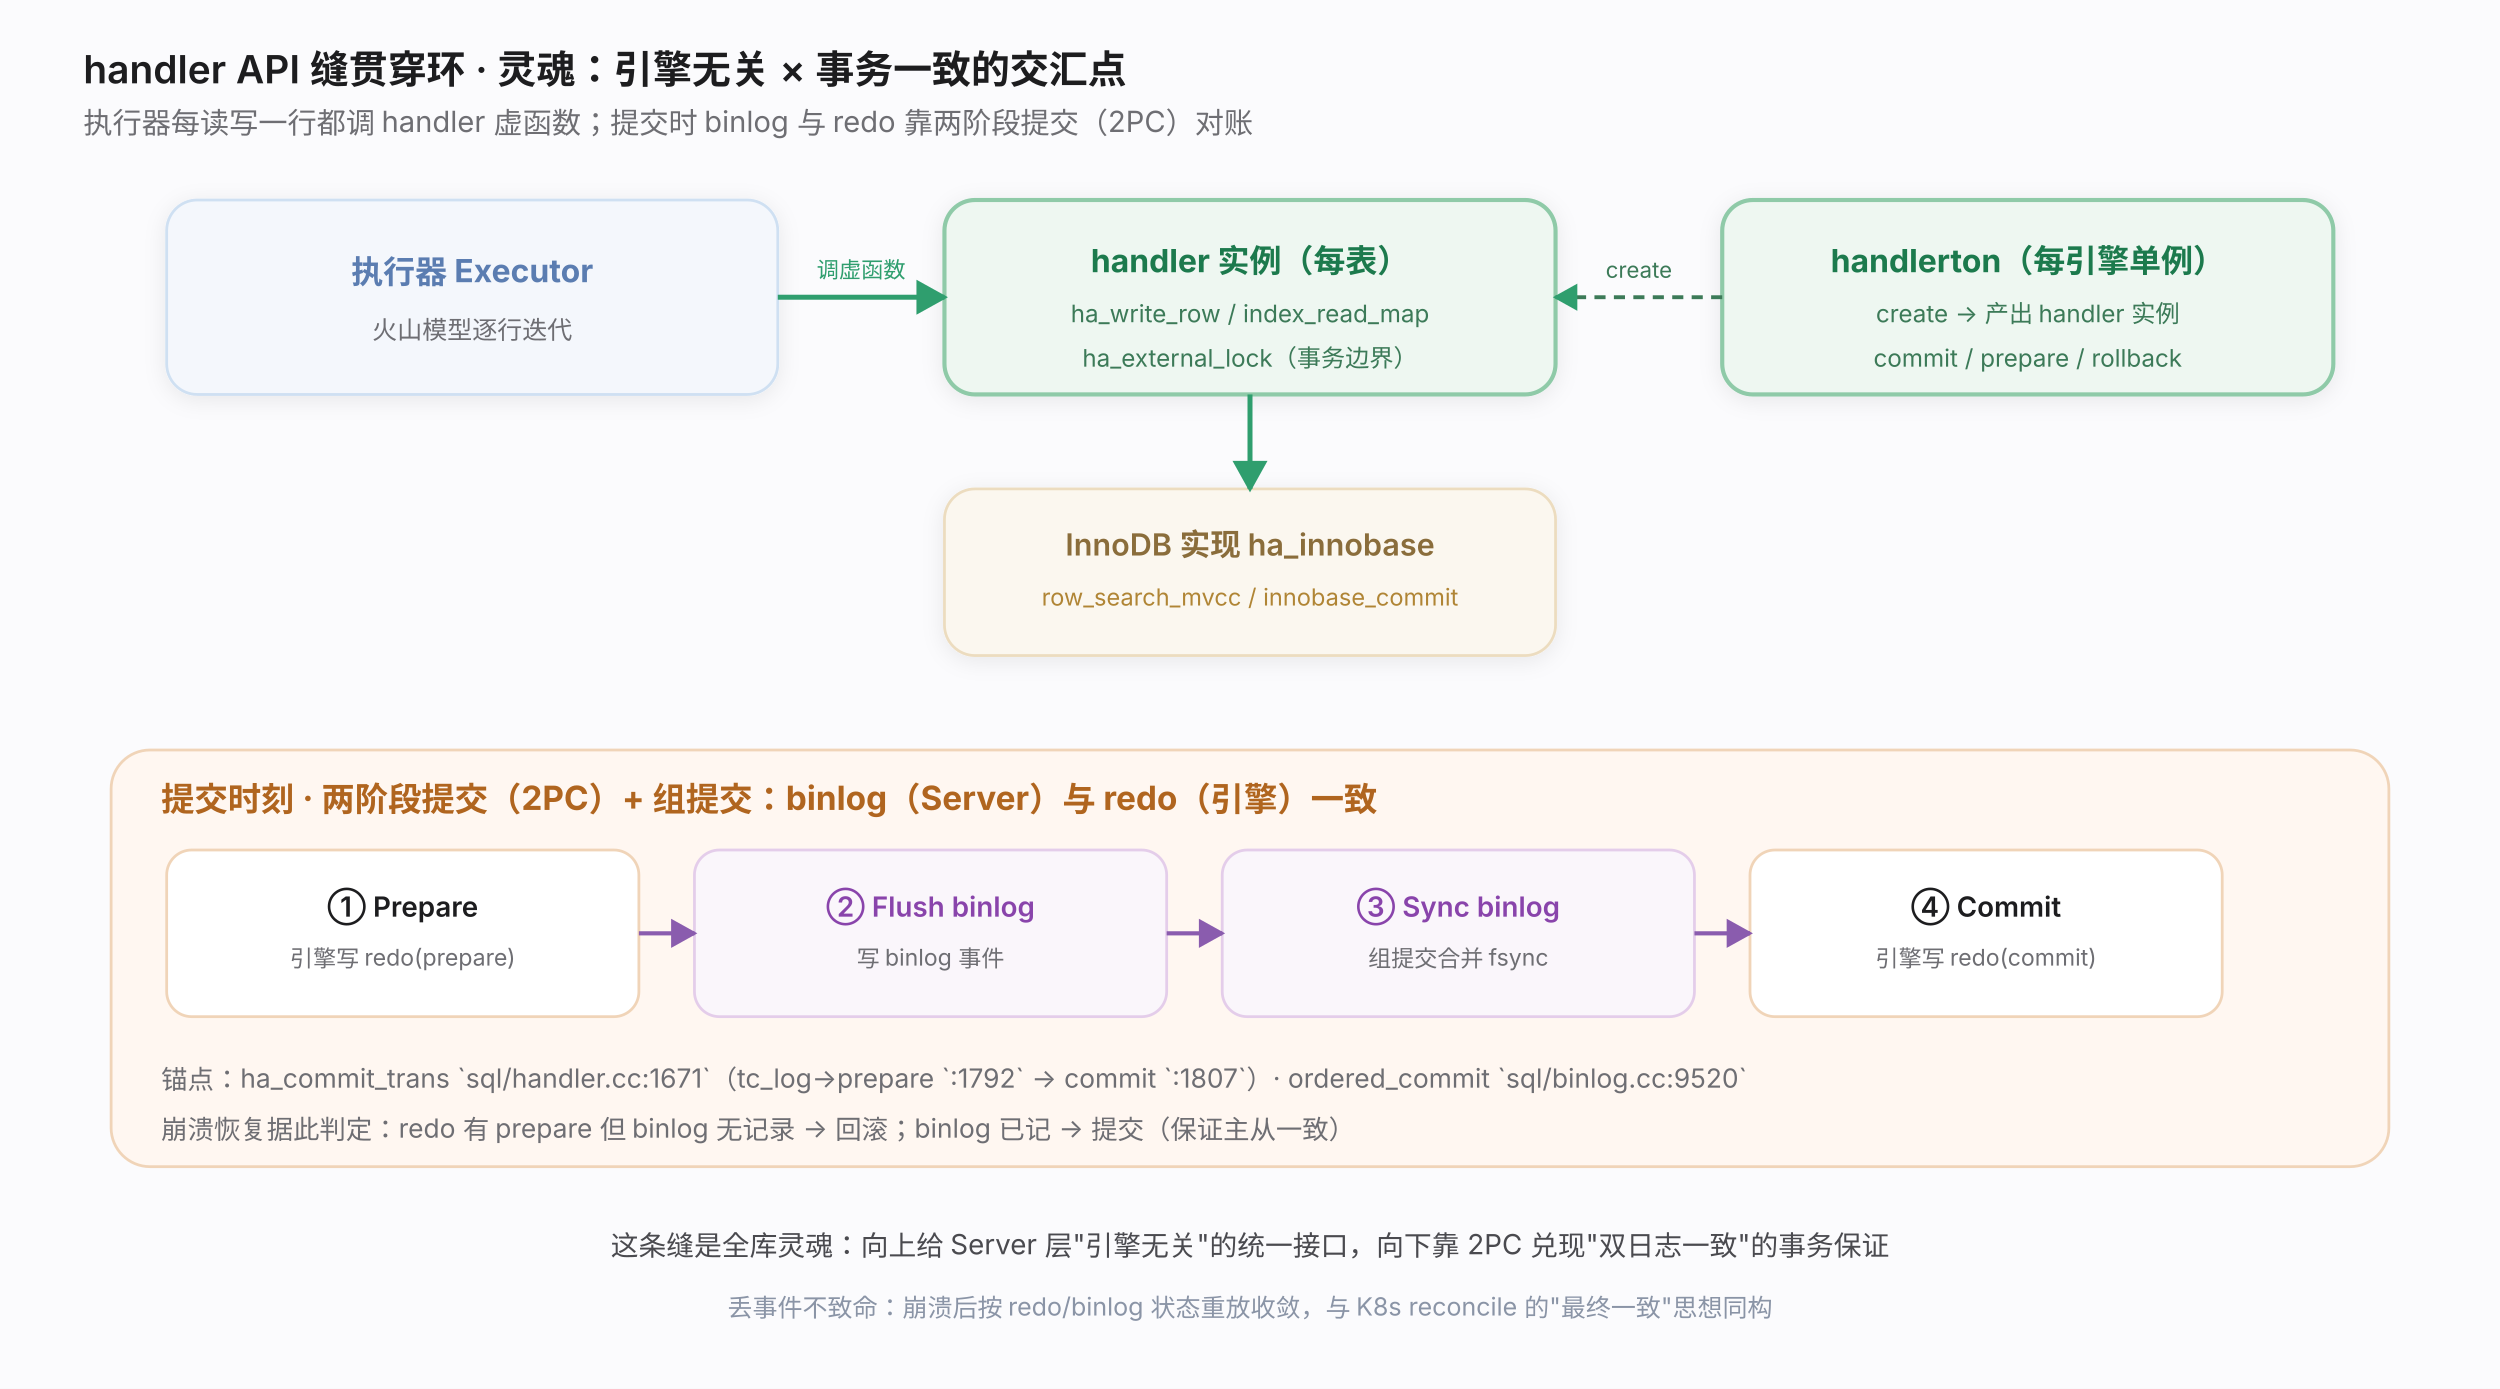
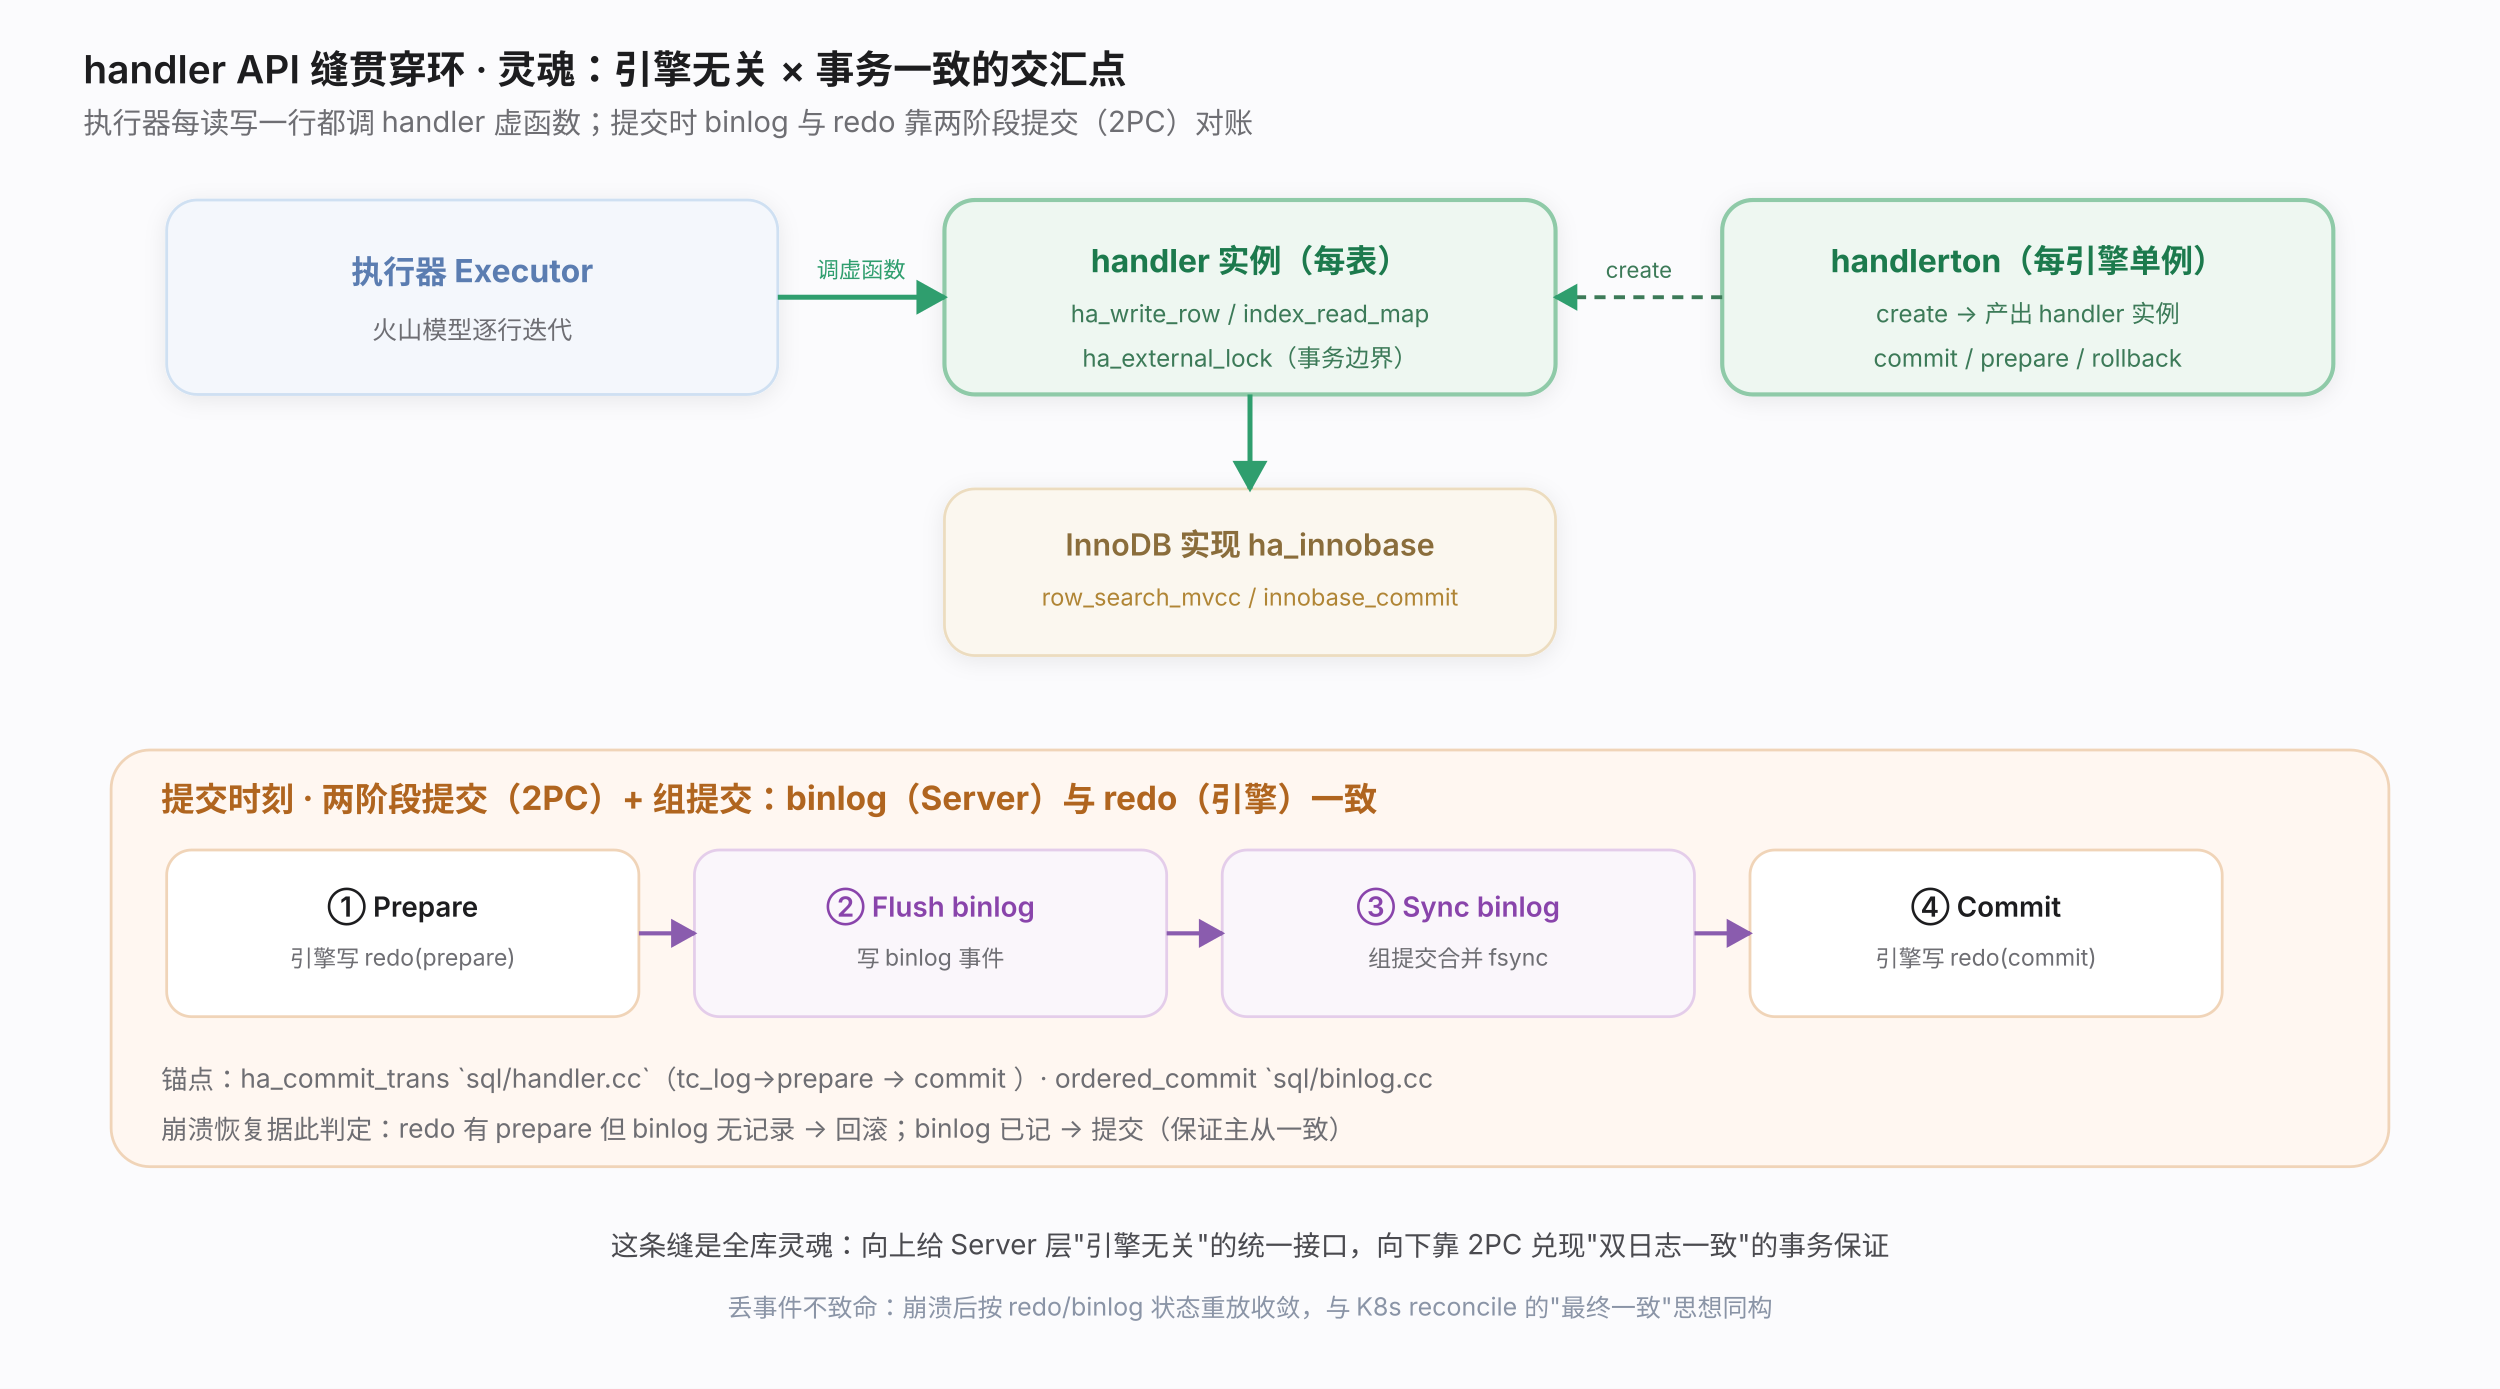
<svg xmlns="http://www.w3.org/2000/svg" width="900" height="500" viewBox="0 0 900 500" font-family="-apple-system,BlinkMacSystemFont,'PingFang SC','Microsoft YaHei',sans-serif">
  <defs>
    <filter id="s3" x="-20%" y="-20%" width="140%" height="140%">
      <feDropShadow dx="0" dy="1.5" stdDeviation="4" flood-color="#1d1d1f" flood-opacity="0.08" />
    </filter>
    <marker id="h3" viewBox="0 0 10 10" refX="8" refY="5" markerWidth="7" markerHeight="7" orient="auto-start-reverse">
      <path d="M0,0 L9,5 L0,10 z" fill="#2f9e6e" />
    </marker>
    <marker id="p3" viewBox="0 0 10 10" refX="8" refY="5" markerWidth="7" markerHeight="7" orient="auto-start-reverse">
      <path d="M0,0 L9,5 L0,10 z" fill="#8a5cae" />
    </marker>
  </defs>
  <rect width="900" height="500" fill="#fbfbfd" />
  <text x="30" y="30" font-size="14" font-weight="600" fill="#1d1d1f">handler API 缝贯穿环 · 灵魂：引擎无关 × 事务一致的交汇点</text>
  <text x="30" y="48" font-size="10.5" fill="#6e6e73">执行器每读写一行都调 handler 虚函数；提交时 binlog 与 redo 靠两阶段提交（2PC）对账</text>
  <rect x="60" y="72" width="220" height="70" rx="11" fill="#f4f7fc" stroke="#cfe0f2" filter="url(#s3)" />
  <text x="170" y="102" font-size="11.5" font-weight="700" fill="#5b7db1" text-anchor="middle">执行器 Executor</text>
  <text x="170" y="122" font-size="9" fill="#6e6e73" text-anchor="middle">火山模型逐行迭代</text>
  <rect x="340" y="72" width="220" height="70" rx="11" fill="#eef7f1" stroke="#8fcaa8" stroke-width="1.5" filter="url(#s3)" />
  <text x="450" y="98" font-size="11.5" font-weight="700" fill="#1c7a4d" text-anchor="middle">handler 实例（每表）</text>
  <text x="450" y="116" font-size="8.7" fill="#3c7a58" text-anchor="middle">ha_write_row / index_read_map</text>
  <text x="450" y="132" font-size="8.7" fill="#3c7a58" text-anchor="middle">ha_external_lock（事务边界）</text>
  <rect x="620" y="72" width="220" height="70" rx="11" fill="#eef7f1" stroke="#8fcaa8" stroke-width="1.5" filter="url(#s3)" />
  <text x="730" y="98" font-size="11.5" font-weight="700" fill="#1c7a4d" text-anchor="middle">handlerton（每引擎单例）</text>
  <text x="730" y="116" font-size="8.7" fill="#3c7a58" text-anchor="middle">create → 产出 handler 实例</text>
  <text x="730" y="132" font-size="8.7" fill="#3c7a58" text-anchor="middle">commit / prepare / rollback</text>
  <line x1="280" y1="107" x2="340" y2="107" stroke="#2f9e6e" stroke-width="1.8" marker-end="url(#h3)" />
  <text x="310" y="100" font-size="8" fill="#2f9e6e" text-anchor="middle">调虚函数</text>
  <line x1="620" y1="107" x2="560" y2="107" stroke="#3c7a58" stroke-width="1.4" stroke-dasharray="4 3" marker-end="url(#h3)" />
  <text x="590" y="100" font-size="8" fill="#3c7a58" text-anchor="middle">create</text>
  <rect x="340" y="176" width="220" height="60" rx="11" fill="#fbf7ef" stroke="#ecdcbf" filter="url(#s3)" />
  <text x="450" y="200" font-size="11" font-weight="600" fill="#8a6d3b" text-anchor="middle">InnoDB 实现 ha_innobase</text>
  <text x="450" y="218" font-size="8.5" fill="#b08535" text-anchor="middle">row_search_mvcc / innobase_commit</text>
  <line x1="450" y1="142" x2="450" y2="176" stroke="#2f9e6e" stroke-width="1.8" marker-end="url(#h3)" />
  <rect x="40" y="270" width="820" height="150" rx="14" fill="#fff7f1" stroke="#f0d4b8" />
  <text x="58" y="292" font-size="12" font-weight="700" fill="#b0651f">提交时刻 · 两阶段提交（2PC）+ 组提交：binlog（Server）与 redo（引擎）一致</text>
  <g text-anchor="middle">
    <rect x="60" y="306" width="170" height="60" rx="9" fill="#fff" stroke="#f0d4b8" />
    <text x="145" y="330" font-size="10" font-weight="600" fill="#1d1d1f">① Prepare</text>
    <text x="145" y="348" font-size="8.3" fill="#6e6e73">引擎写 redo(prepare)</text>
    <rect x="250" y="306" width="170" height="60" rx="9" fill="#faf6fb" stroke="#e4cdea" />
    <text x="335" y="330" font-size="10" font-weight="600" fill="#8944ab">② Flush binlog</text>
    <text x="335" y="348" font-size="8.3" fill="#6e6e73">写 binlog 事件</text>
    <rect x="440" y="306" width="170" height="60" rx="9" fill="#faf6fb" stroke="#e4cdea" />
    <text x="525" y="330" font-size="10" font-weight="600" fill="#8944ab">③ Sync binlog</text>
    <text x="525" y="348" font-size="8.3" fill="#6e6e73">组提交合并 fsync</text>
    <rect x="630" y="306" width="170" height="60" rx="9" fill="#fff" stroke="#f0d4b8" />
    <text x="715" y="330" font-size="10" font-weight="600" fill="#1d1d1f">④ Commit</text>
    <text x="715" y="348" font-size="8.3" fill="#6e6e73">引擎写 redo(commit)</text>
  </g>
  <line x1="230" y1="336" x2="250" y2="336" stroke="#8a5cae" stroke-width="1.5" marker-end="url(#p3)" />
  <line x1="420" y1="336" x2="440" y2="336" stroke="#8a5cae" stroke-width="1.5" marker-end="url(#p3)" />
  <line x1="610" y1="336" x2="630" y2="336" stroke="#8a5cae" stroke-width="1.5" marker-end="url(#p3)" />
-   <text x="58" y="392" font-size="9.5" fill="#6e6e73">锚点：ha_commit_trans `sql/handler.cc:1671`（tc_log-&gt;prepare `:1792` → commit `:1807`）· ordered_commit `sql/binlog.cc:9520`</text>
+   <text x="58" y="392" font-size="9.5" fill="#6e6e73">锚点：ha_commit_trans `sql/handler.cc`（tc_log-&gt;prepare → commit ）· ordered_commit `sql/binlog.cc</text>
  <text x="58" y="410" font-size="9.5" fill="#6e6e73">崩溃恢复据此判定：redo 有 prepare 但 binlog 无记录 → 回滚；binlog 已记 → 提交（保证主从一致）</text>
  <text x="450" y="452" font-size="10" fill="#4a4a4f" text-anchor="middle">这条缝是全库灵魂：向上给 Server 层"引擎无关"的统一接口，向下靠 2PC 兑现"双日志一致"的事务保证</text>
  <text x="450" y="474" font-size="9" fill="#8a94a6" text-anchor="middle">丢事件不致命：崩溃后按 redo/binlog 状态重放收敛，与 K8s reconcile 的"最终一致"思想同构</text>
</svg>
